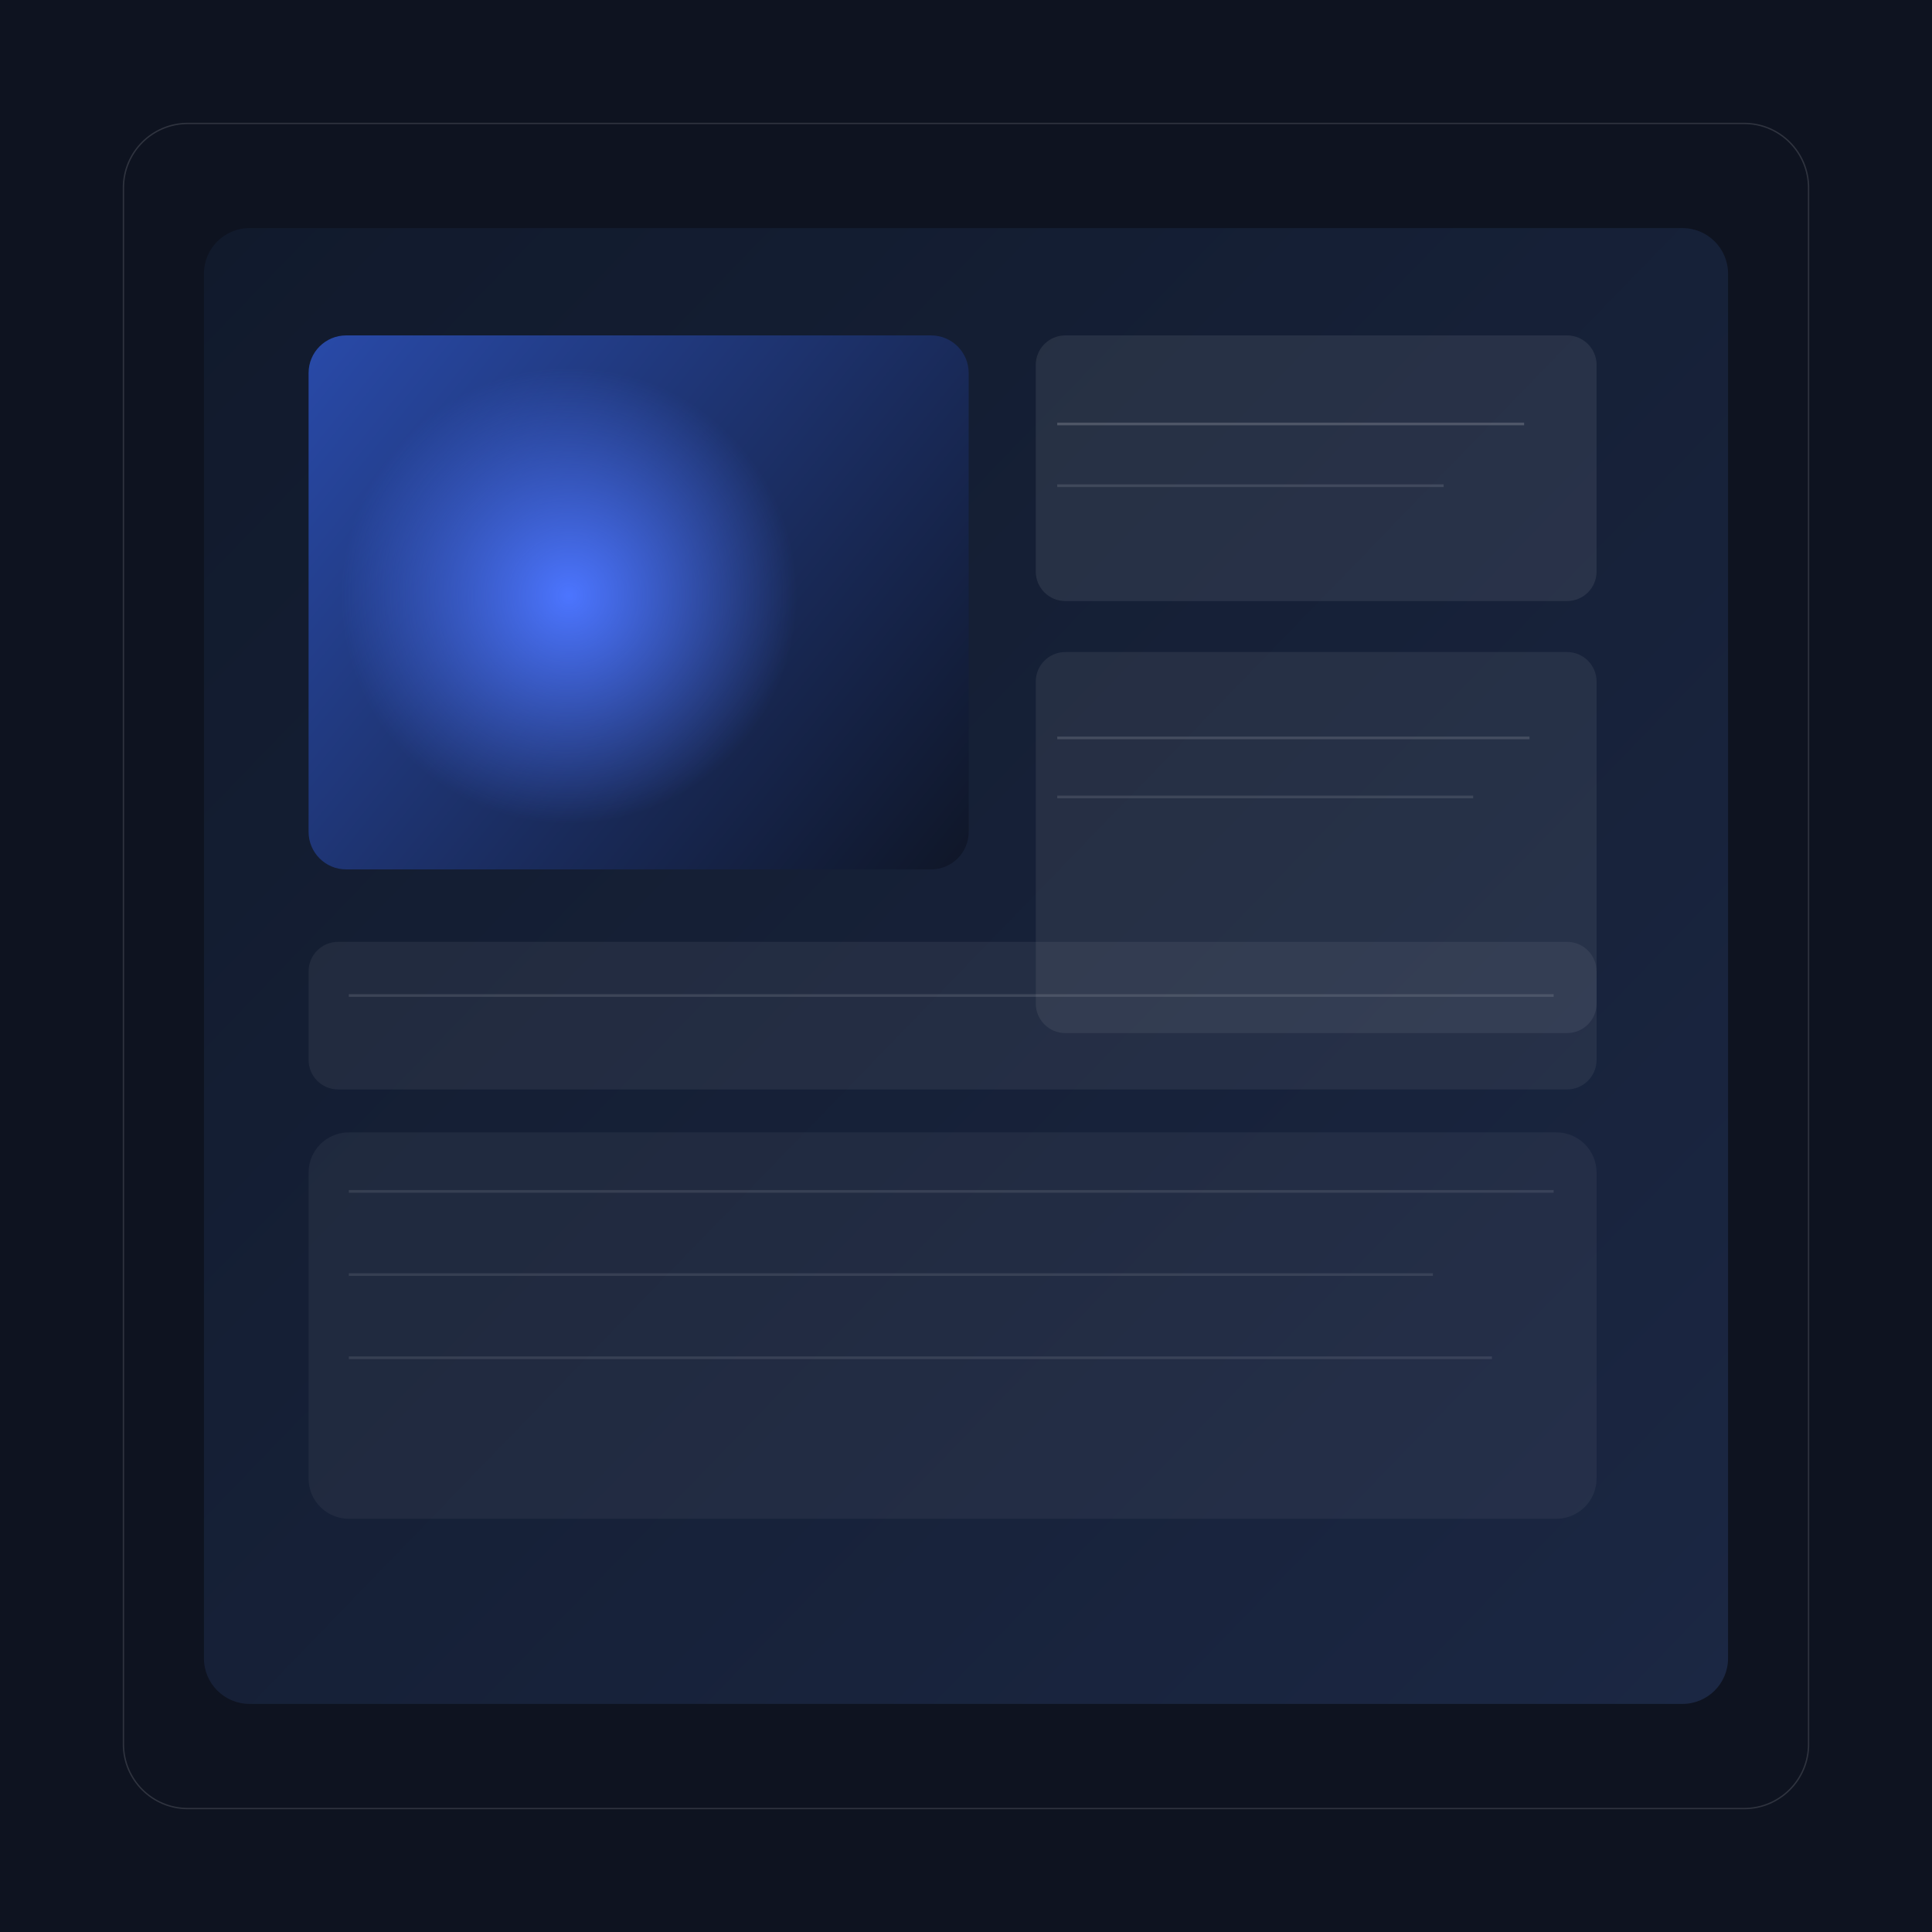
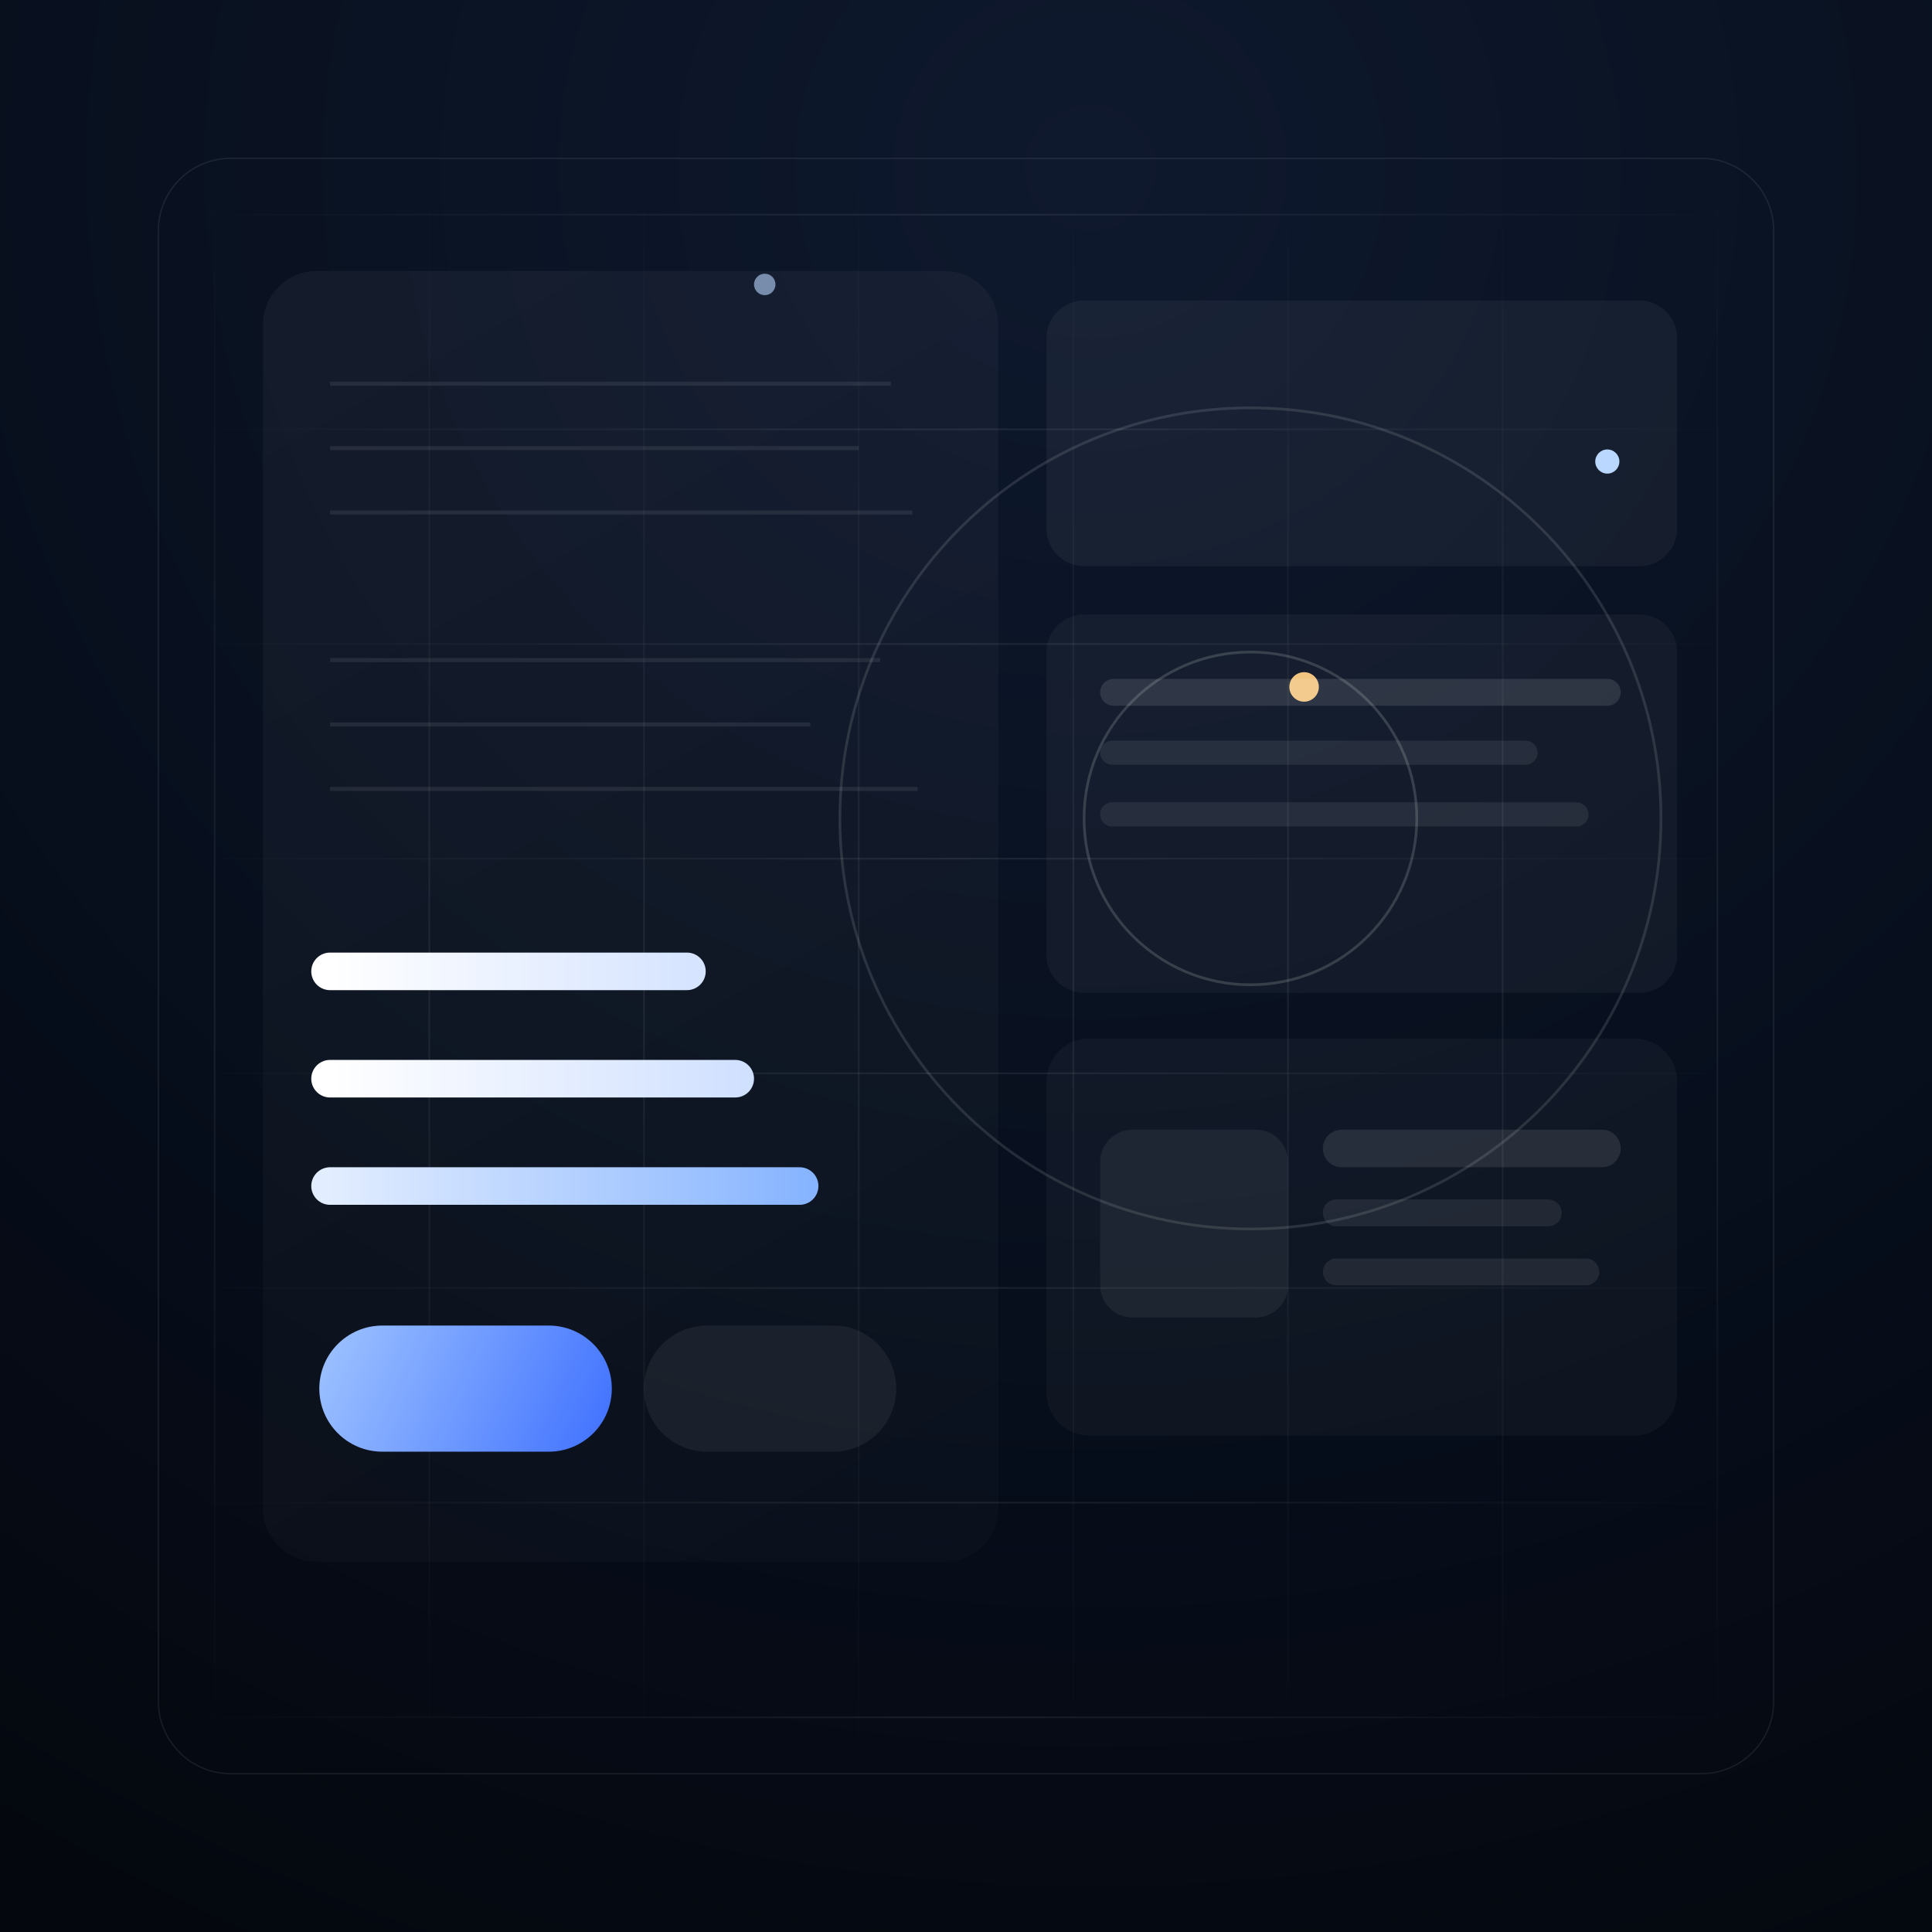
<svg xmlns="http://www.w3.org/2000/svg" width="1440" height="1440" viewBox="0 0 1440 1440" fill="none">
-   <rect width="1440" height="1440" fill="#0E1320" />
-   <rect x="92" y="92" width="1256" height="1256" rx="48" stroke="rgba(255,255,255,0.14)" />
-   <rect x="152" y="170" width="1136" height="1100" rx="34" fill="url(#panel)" />
-   <rect x="230" y="250" width="492" height="398" rx="28" fill="url(#frame)" />
-   <rect x="772" y="250" width="418" height="198" rx="22" fill="rgba(255,255,255,0.08)" />
-   <rect x="772" y="486" width="418" height="284" rx="22" fill="rgba(255,255,255,0.07)" />
-   <rect x="230" y="702" width="960" height="110" rx="22" fill="rgba(255,255,255,0.06)" />
-   <rect x="230" y="844" width="960" height="288" rx="30" fill="rgba(255,255,255,0.05)" />
-   <circle cx="424" cy="444" r="170" fill="url(#glow)" />
-   <path d="M788 316H1136" stroke="rgba(255,255,255,0.18)" stroke-width="2" />
-   <path d="M788 362H1076" stroke="rgba(255,255,255,0.12)" stroke-width="2" />
-   <path d="M788 550H1140" stroke="rgba(255,255,255,0.14)" stroke-width="2" />
-   <path d="M788 594H1098" stroke="rgba(255,255,255,0.11)" stroke-width="2" />
-   <path d="M260 742H1158" stroke="rgba(255,255,255,0.12)" stroke-width="2" />
-   <path d="M260 888H1158" stroke="rgba(255,255,255,0.10)" stroke-width="2" />
-   <path d="M260 950H1068" stroke="rgba(255,255,255,0.10)" stroke-width="2" />
-   <path d="M260 1012H1112" stroke="rgba(255,255,255,0.10)" stroke-width="2" />
+   <rect width="1440" height="1440" fill="#050912" />
+   <rect width="1440" height="1440" fill="url(#fog)" opacity="0.95" />
+   <g opacity="0.45">
+     <path d="M120 160H1320" stroke="url(#grid)" stroke-width="1.2" />
+     <path d="M120 320H1320" stroke="url(#grid)" stroke-width="1.2" />
+     <path d="M120 480H1320" stroke="url(#grid)" stroke-width="1.2" />
+     <path d="M120 640H1320" stroke="url(#grid)" stroke-width="1.2" />
+     <path d="M120 800H1320" stroke="url(#grid)" stroke-width="1.2" />
+     <path d="M120 960H1320" stroke="url(#grid)" stroke-width="1.2" />
+     <path d="M120 1120H1320" stroke="url(#grid)" stroke-width="1.2" />
+     <path d="M120 1280H1320" stroke="url(#grid)" stroke-width="1.2" />
+     <path d="M160 120V1320" stroke="url(#gridV)" stroke-width="1.2" />
+     <path d="M320 120V1320" stroke="url(#gridV)" stroke-width="1.2" />
+     <path d="M480 120V1320" stroke="url(#gridV)" stroke-width="1.2" />
+     <path d="M640 120V1320" stroke="url(#gridV)" stroke-width="1.2" />
+     <path d="M800 120V1320" stroke="url(#gridV)" stroke-width="1.2" />
+     <path d="M960 120V1320" stroke="url(#gridV)" stroke-width="1.2" />
+     <path d="M1120 120V1320" stroke="url(#gridV)" stroke-width="1.2" />
+     <path d="M1280 120V1320" stroke="url(#gridV)" stroke-width="1.2" />
+   </g>
+   <rect x="118" y="118" width="1204" height="1204" rx="54" stroke="rgba(255,255,255,0.08)" />
+   <circle cx="932" cy="610" r="306" stroke="rgba(255,255,255,0.12)" stroke-width="2" />
+   <circle cx="932" cy="610" r="124" stroke="rgba(255,255,255,0.16)" stroke-width="2" />
+   <circle cx="972" cy="512" r="11" fill="#F0C37C" />
+   <circle cx="1198" cy="344" r="9" fill="#B7D5FF" />
+   <circle cx="570" cy="212" r="8" fill="#B7D5FF" opacity="0.6" />
+   <rect x="196" y="202" width="548" height="962" rx="40" fill="url(#heroGlass)" />
+   <rect x="780" y="224" width="470" height="198" rx="28" fill="rgba(255,255,255,0.05)" />
+   <rect x="780" y="458" width="470" height="282" rx="28" fill="rgba(255,255,255,0.04)" />
+   <rect x="780" y="774" width="470" height="296" rx="32" fill="rgba(255,255,255,0.035)" />
+   <path d="M246 286H664" stroke="rgba(255,255,255,0.08)" stroke-width="3" />
+   <path d="M246 334H640" stroke="rgba(255,255,255,0.08)" stroke-width="3" />
+   <path d="M246 382H680" stroke="rgba(255,255,255,0.08)" stroke-width="3" />
+   <path d="M246 492H656" stroke="rgba(255,255,255,0.08)" stroke-width="3" />
+   <path d="M246 540H604" stroke="rgba(255,255,255,0.08)" stroke-width="3" />
+   <path d="M246 588H684" stroke="rgba(255,255,255,0.08)" stroke-width="3" />
+   <path d="M246 724H512" stroke="url(#headlineGlow)" stroke-width="28" stroke-linecap="round" />
+   <path d="M246 804H548" stroke="url(#headlineGlow)" stroke-width="28" stroke-linecap="round" />
+   <path d="M246 884H596" stroke="url(#headlineGlowStrong)" stroke-width="28" stroke-linecap="round" />
+   <rect x="238" y="988" width="218" height="94" rx="47" fill="url(#cta)" />
+   <rect x="480" y="988" width="188" height="94" rx="47" fill="rgba(255,255,255,0.06)" />
+   <rect x="820" y="506" width="388" height="20" rx="10" fill="rgba(255,255,255,0.11)" />
+   <rect x="820" y="552" width="326" height="18" rx="9" fill="rgba(255,255,255,0.08)" />
+   <rect x="820" y="598" width="364" height="18" rx="9" fill="rgba(255,255,255,0.08)" />
+   <rect x="820" y="842" width="140" height="140" rx="24" fill="rgba(255,255,255,0.06)" />
+   <rect x="986" y="842" width="222" height="28" rx="14" fill="rgba(255,255,255,0.1)" />
+   <rect x="986" y="894" width="178" height="20" rx="10" fill="rgba(255,255,255,0.08)" />
+   <rect x="986" y="938" width="206" height="20" rx="10" fill="rgba(255,255,255,0.08)" />
  <defs>
-     <linearGradient id="panel" x1="152" y1="170" x2="1288" y2="1270" gradientUnits="userSpaceOnUse">
-       <stop stop-color="#111A2C" />
-       <stop offset="1" stop-color="#1B2743" />
+     <radialGradient id="fog" cx="0" cy="0" r="1" gradientUnits="userSpaceOnUse" gradientTransform="translate(814 120) rotate(92.4413) scale(1522.72 1588.4)">
+       <stop stop-color="#101A2F" />
+       <stop offset="0.56" stop-color="#07101D" />
+       <stop offset="1" stop-color="#04070D" />
+     </radialGradient>
+     <linearGradient id="grid" x1="120" y1="160" x2="1320" y2="160" gradientUnits="userSpaceOnUse">
+       <stop stop-color="rgba(255,255,255,0)" />
+       <stop offset="0.5" stop-color="rgba(255,255,255,0.18)" />
+       <stop offset="1" stop-color="rgba(255,255,255,0)" />
    </linearGradient>
-     <linearGradient id="frame" x1="230" y1="250" x2="722" y2="648" gradientUnits="userSpaceOnUse">
-       <stop stop-color="#294AA9" />
-       <stop offset="1" stop-color="#0F1627" />
+     <linearGradient id="gridV" x1="160" y1="120" x2="160" y2="1320" gradientUnits="userSpaceOnUse">
+       <stop stop-color="rgba(255,255,255,0)" />
+       <stop offset="0.5" stop-color="rgba(255,255,255,0.16)" />
+       <stop offset="1" stop-color="rgba(255,255,255,0)" />
    </linearGradient>
-     <radialGradient id="glow" cx="0" cy="0" r="1" gradientUnits="userSpaceOnUse" gradientTransform="translate(424 444) rotate(90) scale(170)">
-       <stop stop-color="#4C75FF" />
-       <stop offset="1" stop-color="#4C75FF" stop-opacity="0" />
-     </radialGradient>
+     <linearGradient id="heroGlass" x1="196" y1="202" x2="744" y2="1164" gradientUnits="userSpaceOnUse">
+       <stop stop-color="rgba(255,255,255,0.04)" />
+       <stop offset="1" stop-color="rgba(255,255,255,0.015)" />
+     </linearGradient>
+     <linearGradient id="headlineGlow" x1="246" y1="724" x2="596" y2="724" gradientUnits="userSpaceOnUse">
+       <stop stop-color="#FFFFFF" />
+       <stop offset="1" stop-color="#CADCFF" />
+     </linearGradient>
+     <linearGradient id="headlineGlowStrong" x1="246" y1="884" x2="642" y2="884" gradientUnits="userSpaceOnUse">
+       <stop stop-color="#E2EDFF" />
+       <stop offset="1" stop-color="#7DAEFF" />
+     </linearGradient>
+     <linearGradient id="cta" x1="238" y1="988" x2="456" y2="1082" gradientUnits="userSpaceOnUse">
+       <stop stop-color="#9FC4FF" />
+       <stop offset="1" stop-color="#3F70FF" />
+     </linearGradient>
  </defs>
</svg>
